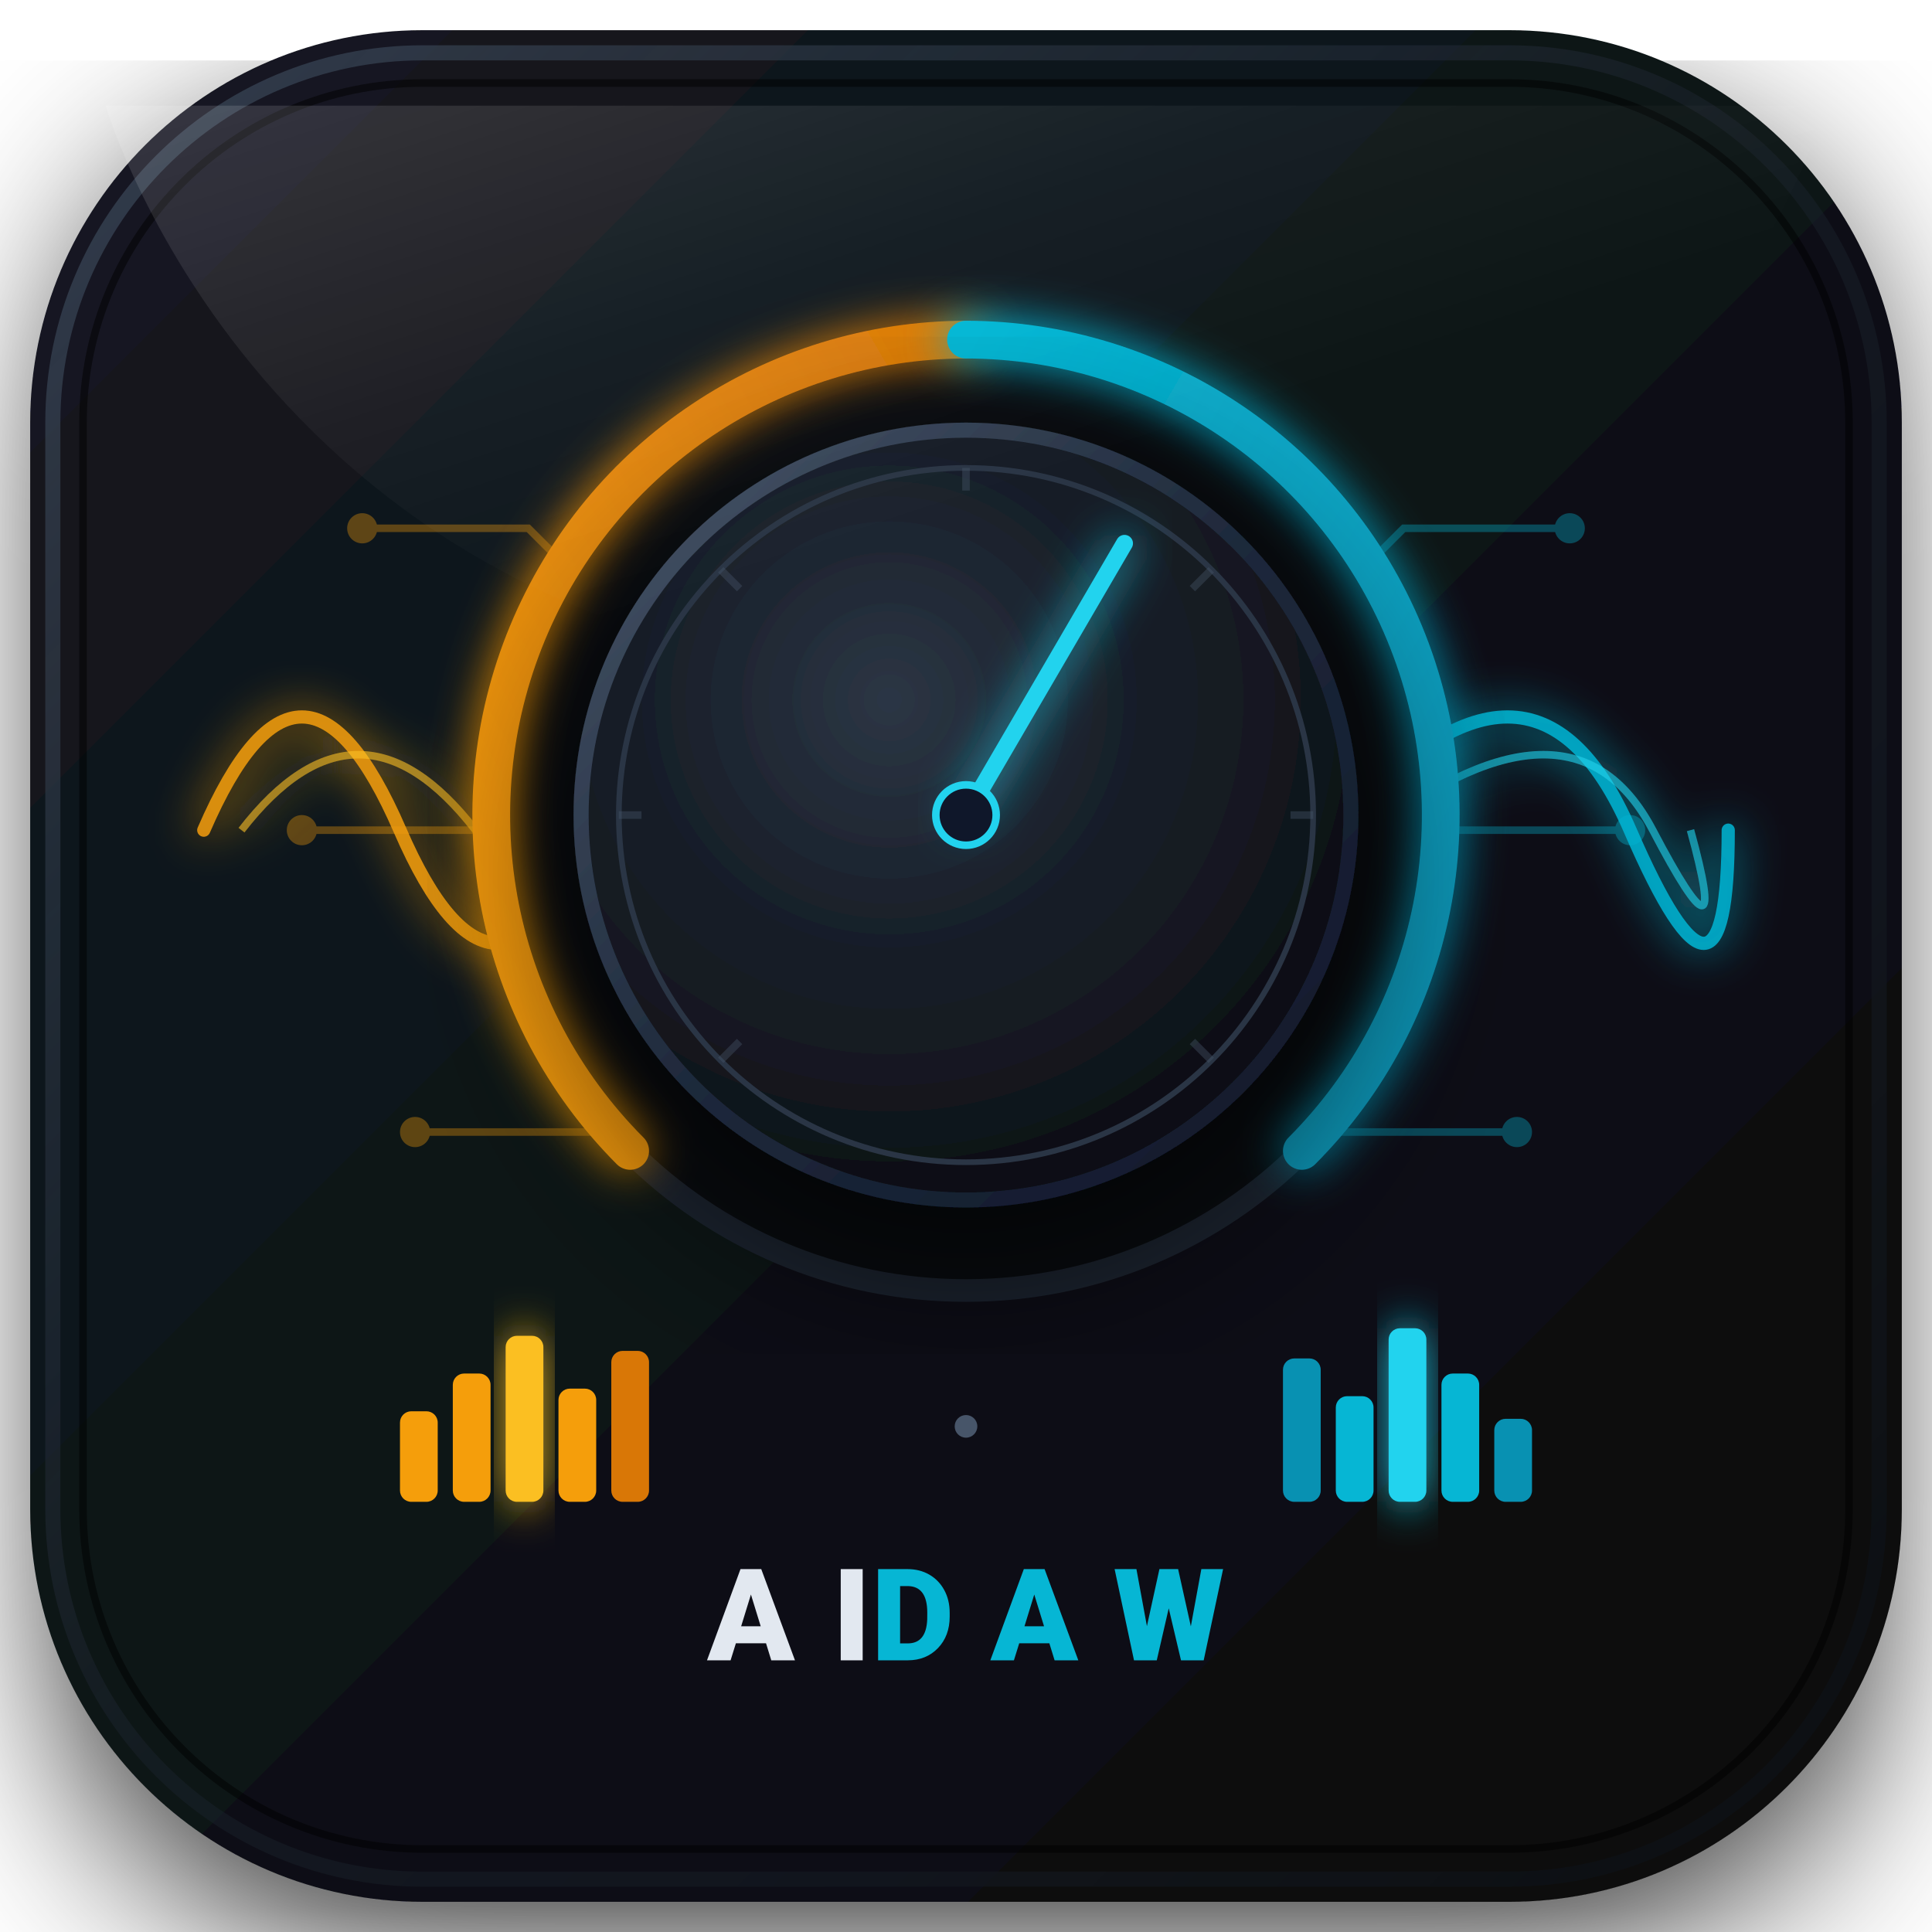
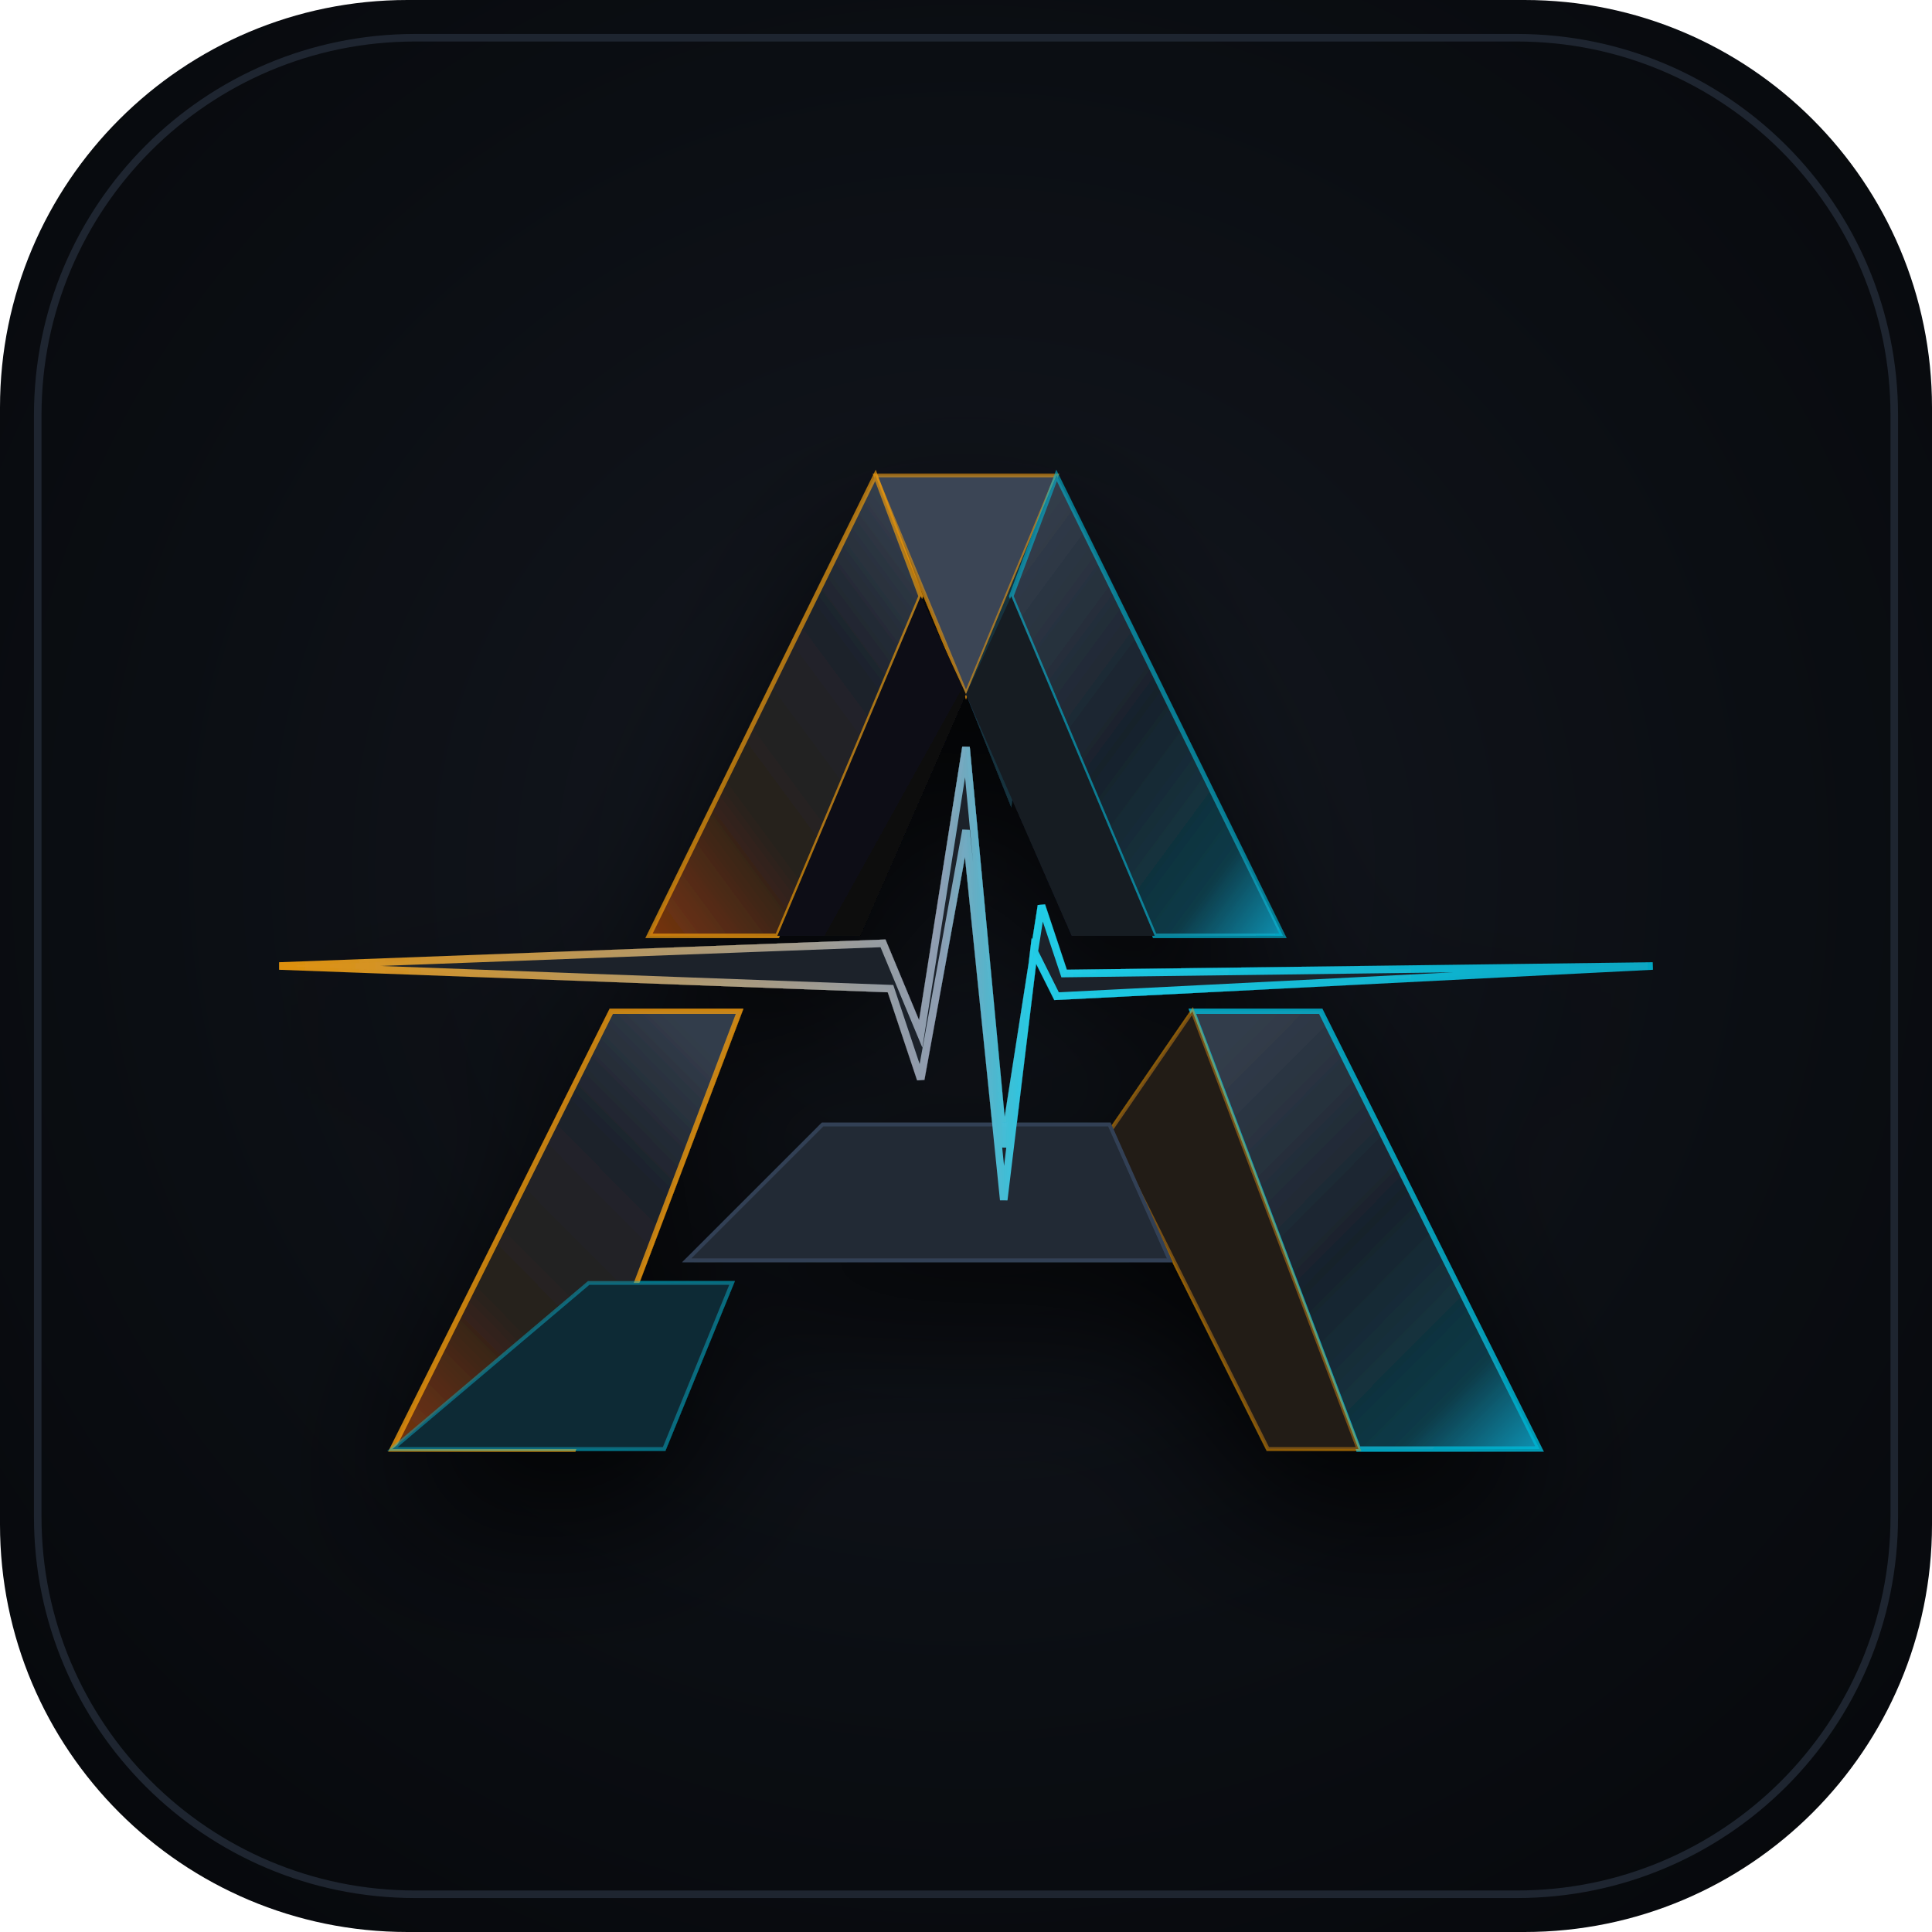
<svg xmlns="http://www.w3.org/2000/svg" viewBox="0 0 512 512" width="512" height="512">
  <defs>
-     <linearGradient id="obsidianBg" x1="0%" y1="0%" x2="100%" y2="100%">
-       <stop offset="0%" stop-color="#141a22" />
-       <stop offset="50%" stop-color="#0e1217" />
-       <stop offset="100%" stop-color="#07090c" />
+     <radialGradient id="obsidianBg" cx="50%" cy="45%" r="70%">
+       <stop offset="0%" stop-color="#141820" />
+       <stop offset="60%" stop-color="#0b0e13" />
+       <stop offset="100%" stop-color="#06080b" />
+     </radialGradient>
+     <linearGradient id="leftFacet" x1="0%" y1="100%" x2="80%" y2="0%">
+       <stop offset="0%" stop-color="#78350f" />
+       <stop offset="35%" stop-color="#27201c" />
+       <stop offset="75%" stop-color="#1e242d" />
+       <stop offset="100%" stop-color="#333d4b" />
    </linearGradient>
-     <linearGradient id="bevelBorder" x1="0%" y1="0%" x2="100%" y2="100%">
-       <stop offset="0%" stop-color="#3b4859" stop-opacity="0.8" />
-       <stop offset="50%" stop-color="#1a212b" stop-opacity="0.5" />
-       <stop offset="100%" stop-color="#0b0e12" stop-opacity="0.9" />
-     </linearGradient>
-     <linearGradient id="amberGlow" x1="0%" y1="100%" x2="100%" y2="0%">
-       <stop offset="0%" stop-color="#f59e0b" />
-       <stop offset="100%" stop-color="#d97706" />
-     </linearGradient>
-     <linearGradient id="cyanGlow" x1="0%" y1="0%" x2="100%" y2="100%">
-       <stop offset="0%" stop-color="#06b6d4" />
+     <linearGradient id="rightFacet" x1="20%" y1="0%" x2="100%" y2="100%">
+       <stop offset="0%" stop-color="#333d4b" />
+       <stop offset="45%" stop-color="#18222c" />
+       <stop offset="80%" stop-color="#0e3a47" />
      <stop offset="100%" stop-color="#0891b2" />
    </linearGradient>
-     <radialGradient id="dialBody" cx="40%" cy="35%" r="65%">
-       <stop offset="0%" stop-color="#2c3645" />
-       <stop offset="45%" stop-color="#19202a" />
-       <stop offset="85%" stop-color="#11161d" />
-       <stop offset="100%" stop-color="#0a0d12" />
-     </radialGradient>
-     <linearGradient id="dialRim" x1="0%" y1="0%" x2="100%" y2="100%">
-       <stop offset="0%" stop-color="#475569" />
-       <stop offset="50%" stop-color="#1e293b" />
-       <stop offset="100%" stop-color="#0f172a" />
+     <linearGradient id="innerDark" x1="0%" y1="0%" x2="100%" y2="100%">
+       <stop offset="0%" stop-color="#0f1319" />
+       <stop offset="100%" stop-color="#07090d" />
    </linearGradient>
-     <linearGradient id="glassReflect" x1="0%" y1="0%" x2="100%" y2="100%">
-       <stop offset="0%" stop-color="#ffffff" stop-opacity="0.14" />
-       <stop offset="35%" stop-color="#ffffff" stop-opacity="0.04" />
-       <stop offset="60%" stop-color="#ffffff" stop-opacity="0.0" />
+     <linearGradient id="pulseRim" x1="0%" y1="50%" x2="100%" y2="50%">
+       <stop offset="0%" stop-color="#f59e0b" stop-opacity="0.9" />
+       <stop offset="48%" stop-color="#94a3b8" stop-opacity="0.95" />
+       <stop offset="55%" stop-color="#22d3ee" stop-opacity="0.95" />
+       <stop offset="100%" stop-color="#06b6d4" stop-opacity="0.9" />
    </linearGradient>
-     <filter id="shadow" x="-20%" y="-20%" width="140%" height="140%">
-       <feDropShadow dx="0" dy="16" stdDeviation="24" flood-color="#000000" flood-opacity="0.75" />
-     </filter>
-     <filter id="neonAmber" x="-30%" y="-30%" width="160%" height="160%">
-       <feGaussianBlur stdDeviation="6" result="blur" />
-       <feMerge>
-         <feMergeNode in="blur" />
-         <feMergeNode in="SourceGraphic" />
-       </feMerge>
-     </filter>
-     <filter id="neonCyan" x="-30%" y="-30%" width="160%" height="160%">
-       <feGaussianBlur stdDeviation="6" result="blur" />
-       <feMerge>
-         <feMergeNode in="blur" />
-         <feMergeNode in="SourceGraphic" />
-       </feMerge>
+     <filter id="dropShadow" x="-20%" y="-20%" width="140%" height="140%">
+       <feDropShadow dx="0" dy="18" stdDeviation="20" flood-color="#000000" flood-opacity="0.85" />
    </filter>
  </defs>
-   <rect x="8" y="8" width="496" height="496" rx="104" fill="url(#obsidianBg)" filter="url(#shadow)" />
-   <rect x="14" y="14" width="484" height="484" rx="98" fill="none" stroke="url(#bevelBorder)" stroke-width="4" />
-   <rect x="22" y="22" width="468" height="468" rx="90" fill="none" stroke="#000000" stroke-opacity="0.5" stroke-width="2" />
-   <g opacity="0.35" stroke-width="2" stroke-linecap="round">
-     <path d="M 96 140 L 140 140 L 180 180 M 80 220 L 150 220 M 110 300 L 160 300 L 190 270" stroke="#f59e0b" fill="none" />
-     <circle cx="96" cy="140" r="4" fill="#f59e0b" />
-     <circle cx="80" cy="220" r="4" fill="#f59e0b" />
-     <circle cx="110" cy="300" r="4" fill="#f59e0b" />
-     <path d="M 416 140 L 372 140 L 332 180 M 432 220 L 362 220 M 402 300 L 352 300 L 322 270" stroke="#06b6d4" fill="none" />
-     <circle cx="416" cy="140" r="4" fill="#06b6d4" />
-     <circle cx="432" cy="220" r="4" fill="#06b6d4" />
-     <circle cx="402" cy="300" r="4" fill="#06b6d4" />
+   <rect width="512" height="512" rx="108" fill="url(#obsidianBg)" />
+   <rect x="10" y="10" width="492" height="492" rx="100" fill="none" stroke="#1e2530" stroke-width="2" />
+   <g filter="url(#dropShadow)">
+     <polygon points="232,126 280,126 256,184" fill="#3b4454" stroke="#f59e0b" stroke-width="1" stroke-opacity="0.55" />
+     <polygon points="256,184 280,126 268,214" fill="#13333e" />
+     <polygon points="232,126 172,248 206,248 244,158" fill="url(#leftFacet)" stroke="#f59e0b" stroke-width="1.2" stroke-opacity="0.65" />
+     <polygon points="244,158 206,248 228,248 256,184" fill="url(#innerDark)" />
+     <polygon points="280,126 268,158 306,248 340,248" fill="url(#rightFacet)" stroke="#06b6d4" stroke-width="1.2" stroke-opacity="0.6" />
+     <polygon points="256,184 284,248 306,248 268,158" fill="#141c24" />
+     <polygon points="162,268 104,384 152,384 196,268" fill="url(#leftFacet)" stroke="#f59e0b" stroke-width="1.4" stroke-opacity="0.75" />
+     <polygon points="104,384 152,384 176,384 194,340 156,340" fill="#102a35" stroke="#06b6d4" stroke-width="1" stroke-opacity="0.45" />
+     <polygon points="316,268 350,268 408,384 360,384" fill="url(#rightFacet)" stroke="#06b6d4" stroke-width="1.4" stroke-opacity="0.8" />
+     <polygon points="316,268 360,384 336,384 294,300" fill="#231c18" stroke="#f59e0b" stroke-width="1" stroke-opacity="0.4" />
+     <polygon points="218,298 294,298 310,334 182,334" fill="#232a35" stroke="#334155" stroke-width="1" />
+     <polygon points="74,256 234,250 244,274 256,198 266,304 276,240 282,258 438,256 280,264 274,252 266,318 256,220 244,286 236,262" fill="#1b222c" stroke="url(#pulseRim)" stroke-width="2" stroke-linejoin="miter" />
  </g>
-   <g filter="url(#neonAmber)">
-     <path d="M 54 220 Q 80 160, 106 220 T 158 220" fill="none" stroke="#f59e0b" stroke-width="3.5" stroke-linecap="round" opacity="0.85" />
-     <path d="M 64 220 Q 95 180, 126 220 T 148 220" fill="none" stroke="#fbbf24" stroke-width="2" opacity="0.6" />
-   </g>
-   <g filter="url(#neonCyan)">
-     <path d="M 354 220 Q 406 160, 432 220 T 458 220" fill="none" stroke="#06b6d4" stroke-width="3.5" stroke-linecap="round" opacity="0.85" />
-     <path d="M 364 220 Q 417 180, 438 220 T 448 220" fill="none" stroke="#22d3ee" stroke-width="2" opacity="0.6" />
-   </g>
-   <circle cx="256" cy="216" r="126" fill="#090c10" stroke="#1c2430" stroke-width="6" />
-   <path d="M 167 305 A 126 126 0 0 1 256 90" fill="none" stroke="url(#amberGlow)" stroke-width="10" stroke-linecap="round" filter="url(#neonAmber)" />
-   <path d="M 256 90 A 126 126 0 0 1 345 305" fill="none" stroke="url(#cyanGlow)" stroke-width="10" stroke-linecap="round" filter="url(#neonCyan)" />
-   <circle cx="256" cy="216" r="102" fill="url(#dialBody)" stroke="url(#dialRim)" stroke-width="4" filter="url(#shadow)" />
-   <circle cx="256" cy="216" r="92" fill="none" stroke="#2a3545" stroke-width="1.5" />
-   <g opacity="0.4" stroke="#475569" stroke-width="2">
-     <line x1="256" y1="124" x2="256" y2="130" />
-     <line x1="321" y1="151" x2="316" y2="156" />
-     <line x1="348" y1="216" x2="342" y2="216" />
-     <line x1="321" y1="281" x2="316" y2="276" />
-     <line x1="191" y1="151" x2="196" y2="156" />
-     <line x1="164" y1="216" x2="170" y2="216" />
-     <line x1="191" y1="281" x2="196" y2="276" />
-   </g>
-   <line x1="256" y1="216" x2="298" y2="144" stroke="#22d3ee" stroke-width="4.5" stroke-linecap="round" filter="url(#neonCyan)" />
-   <circle cx="256" cy="216" r="8" fill="#0f172a" stroke="#22d3ee" stroke-width="2" />
-   <g transform="translate(106, 350)">
-     <rect x="0" y="24" width="10" height="24" rx="3" fill="#f59e0b" />
-     <rect x="14" y="14" width="10" height="34" rx="3" fill="#f59e0b" />
-     <rect x="28" y="4" width="10" height="44" rx="3" fill="#fbbf24" filter="url(#neonAmber)" />
-     <rect x="42" y="18" width="10" height="30" rx="3" fill="#f59e0b" />
-     <rect x="56" y="8" width="10" height="40" rx="3" fill="#d97706" />
-     <circle cx="150" cy="28" r="3" fill="#475569" />
-     <rect x="234" y="10" width="10" height="38" rx="3" fill="#0891b2" />
-     <rect x="248" y="20" width="10" height="28" rx="3" fill="#06b6d4" />
-     <rect x="262" y="2" width="10" height="46" rx="3" fill="#22d3ee" filter="url(#neonCyan)" />
-     <rect x="276" y="14" width="10" height="34" rx="3" fill="#06b6d4" />
-     <rect x="290" y="26" width="10" height="22" rx="3" fill="#0891b2" />
-   </g>
-   <text x="256" y="440" font-family="system-ui, -apple-system, BlinkMacSystemFont, 'Segoe UI', Roboto, sans-serif" font-weight="900" font-size="34" fill="#e2e8f0" letter-spacing="10" text-anchor="middle">
-     AI<tspan fill="#06b6d4">DAW</tspan>
-   </text>
-   <path d="M 28 28 L 484 28 C 484 28, 440 180, 256 180 C 72 180, 28 28, 28 28 Z" fill="url(#glassReflect)" />
</svg>
